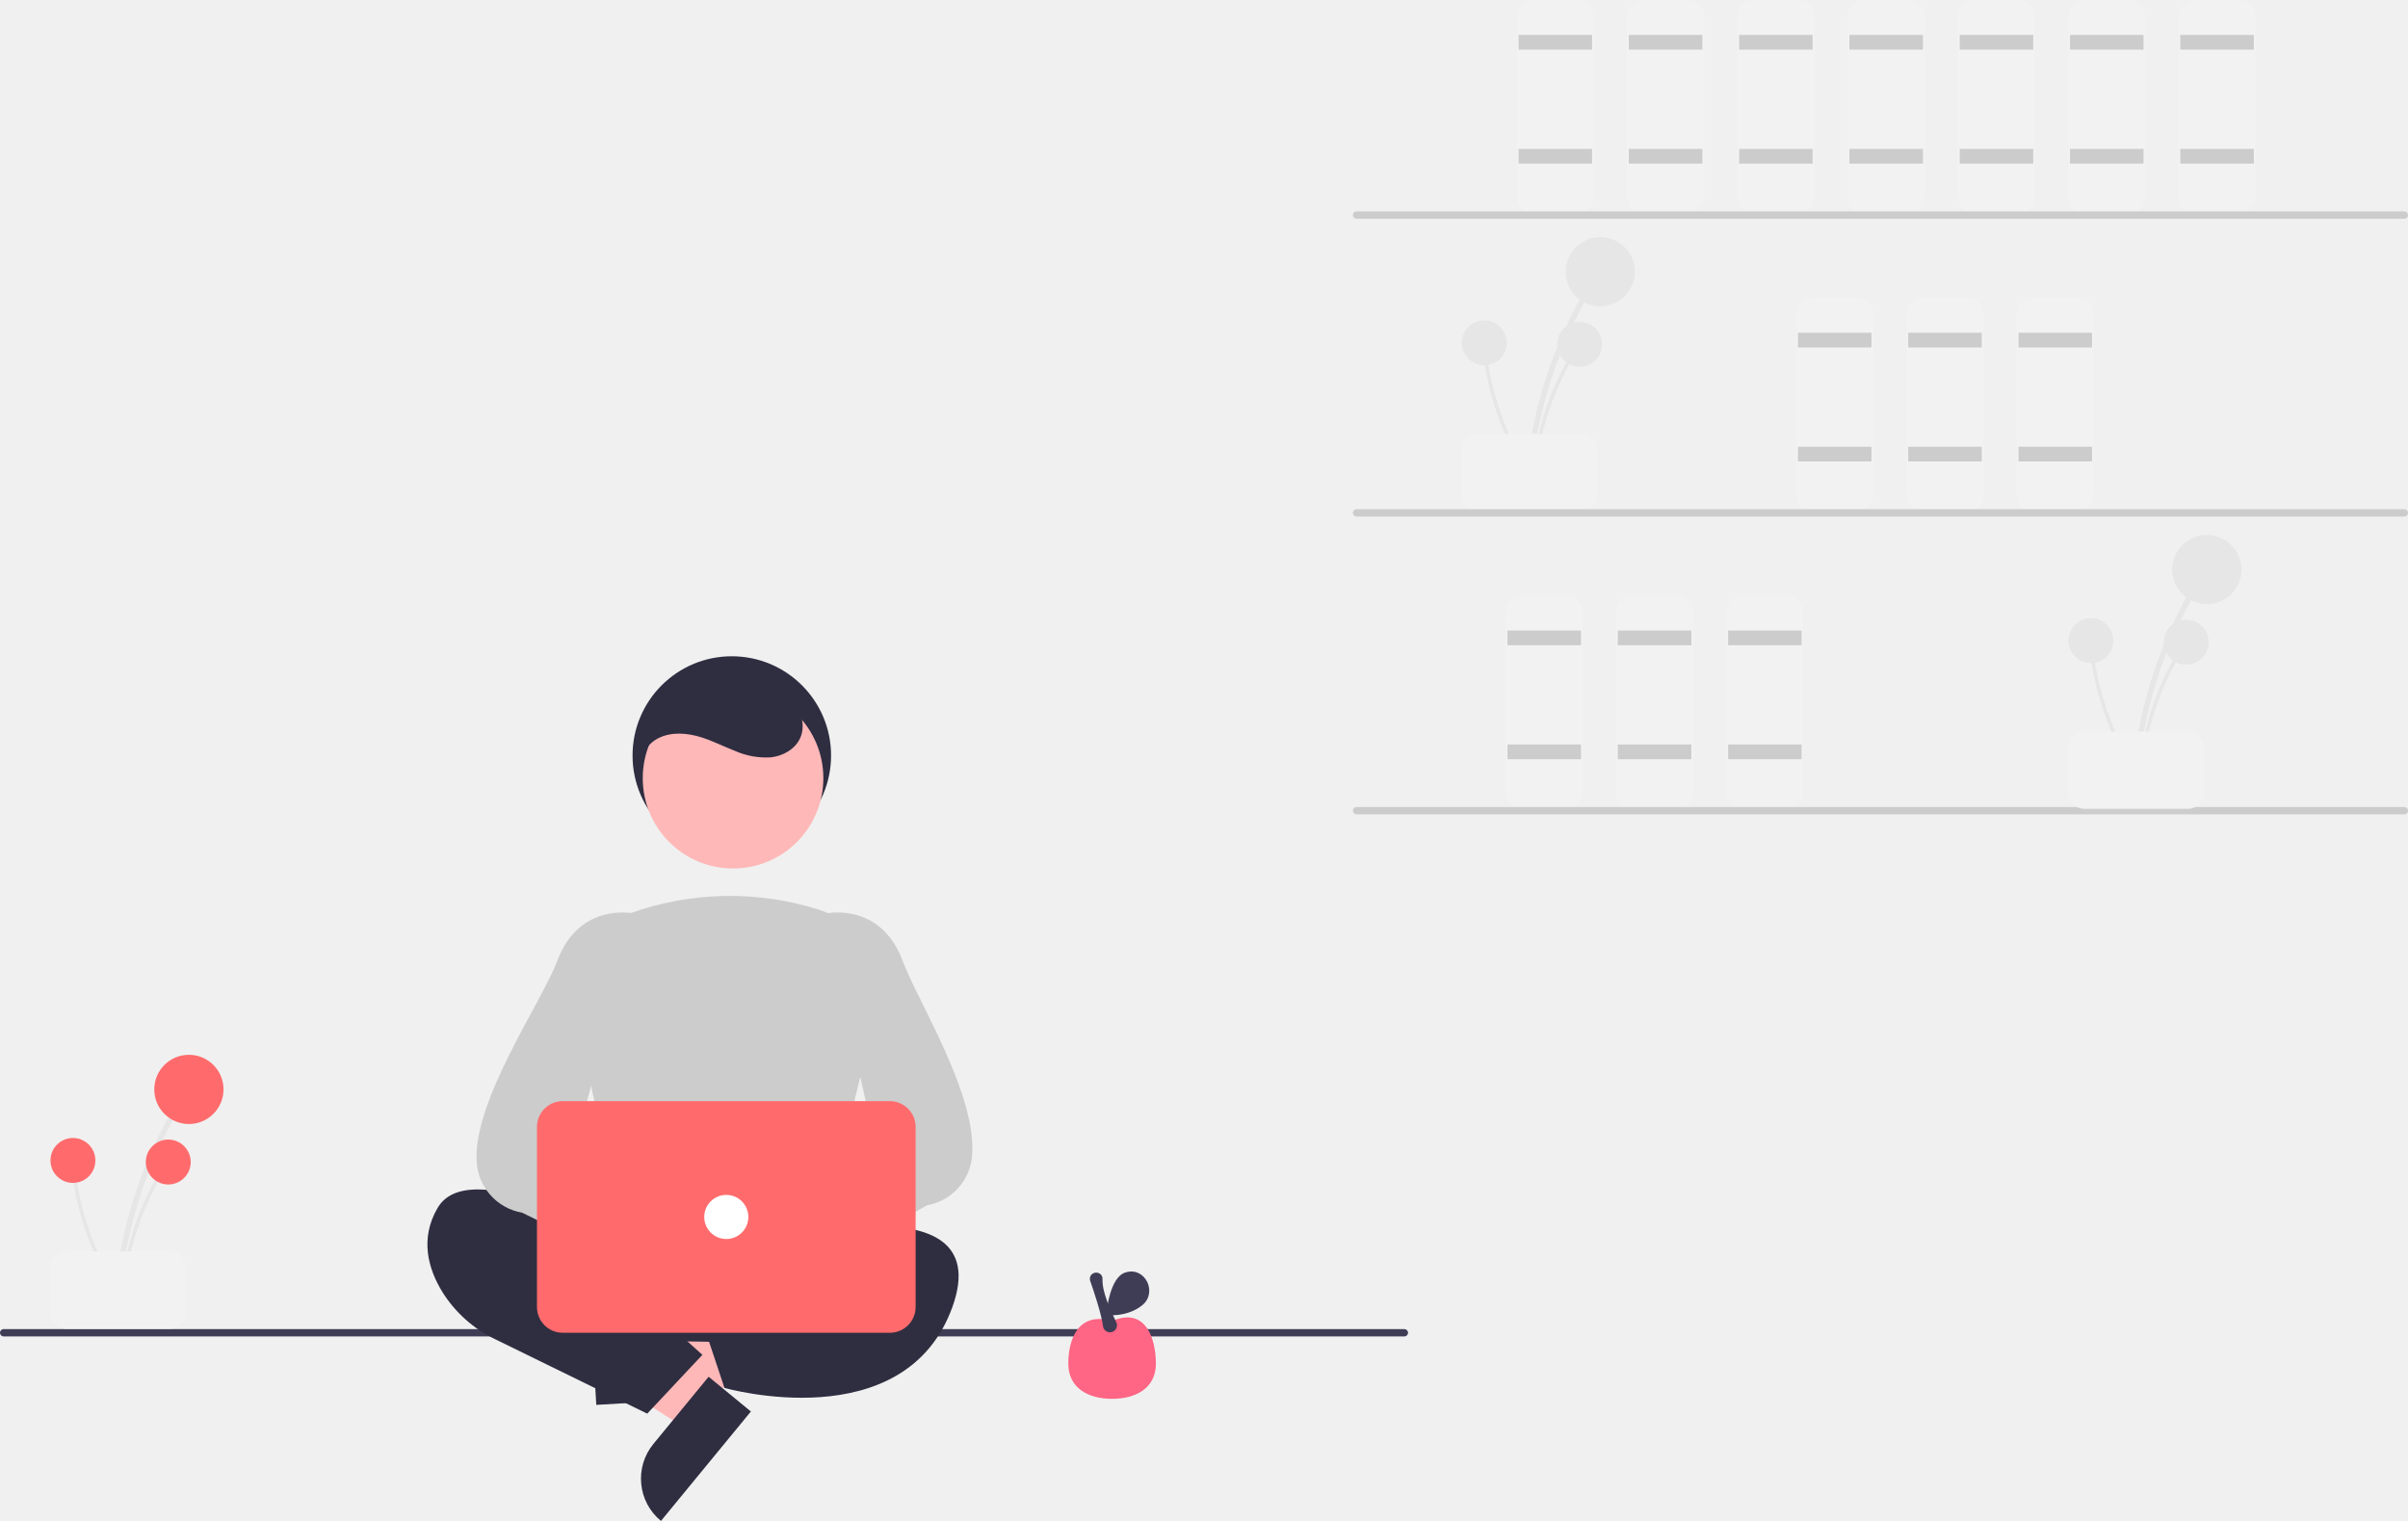
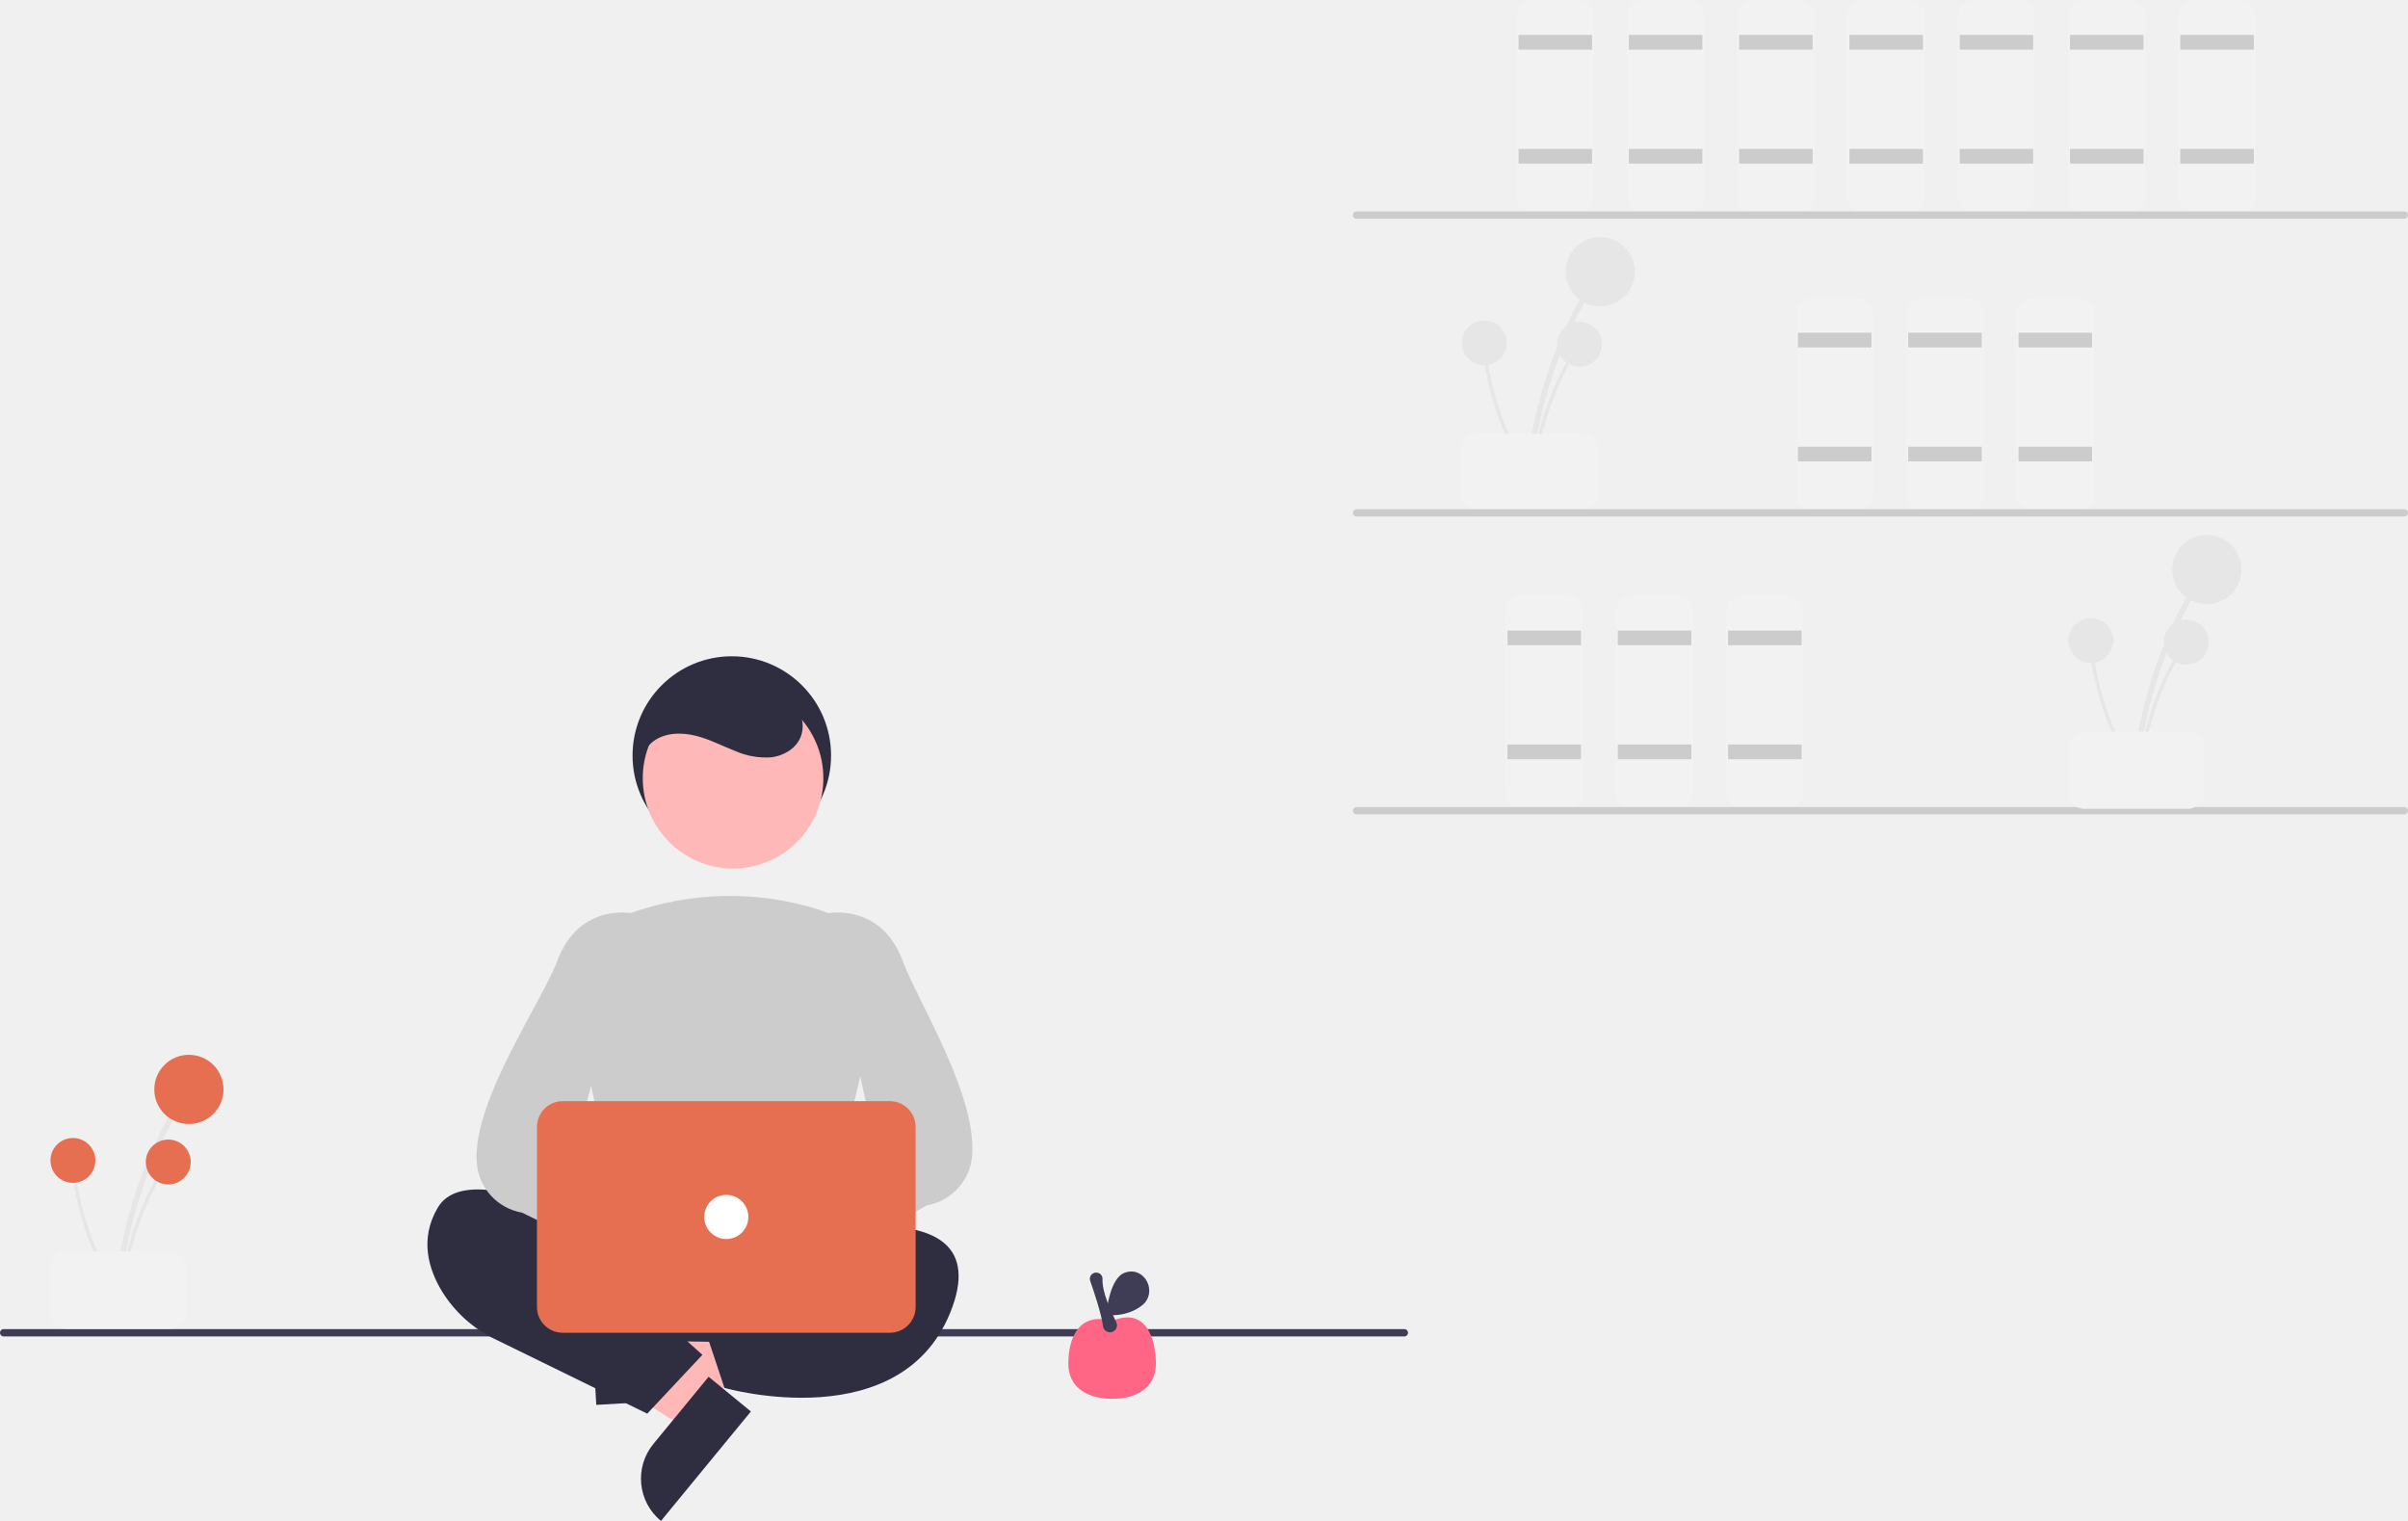
<svg xmlns="http://www.w3.org/2000/svg" id="e4e579b4-5122-4d29-876c-085905a2d49a" data-name="Layer 1" width="655" height="413.68" viewBox="0 0 655 413.68">
  <path d="M689.063,372.583a122.041,122.041,0,0,1,10.101-38.517q2.28-5.092,5.018-9.961a.744.744,0,0,0-1.284-.75,123.729,123.729,0,0,0-13.768,37.982q-1.034,5.584-1.554,11.246c-.088.952,1.399.946,1.486,0Z" transform="translate(-272.5 -243.1602)" fill="#e6e6e6" />
  <circle cx="435.282" cy="73.914" r="9.414" fill="#e6e6e6" />
  <path d="M690.026,372.833a79.174,79.174,0,0,1,6.553-24.988q1.479-3.304,3.255-6.462a.483.483,0,0,0-.833-.487,80.268,80.268,0,0,0-8.932,24.641q-.671,3.622-1.008,7.296c-.057.618.908.614.964,0Z" transform="translate(-272.5 -243.1602)" fill="#e6e6e6" />
  <circle cx="429.67" cy="93.662" r="6.108" fill="#e6e6e6" />
  <path d="M688.809,372.257a79.174,79.174,0,0,1-10.202-23.733q-.866-3.515-1.408-7.097a.483.483,0,0,0-.956.128,80.268,80.268,0,0,0,8.113,24.922q1.699,3.269,3.693,6.373c.335.522,1.093-.074.76-.593Z" transform="translate(-272.5 -243.1602)" fill="#e6e6e6" />
  <circle cx="403.735" cy="93.233" r="6.108" fill="#e6e6e6" />
  <path d="M670.059,377.66v-12a4.505,4.505,0,0,1,4.5-4.5h28a4.505,4.505,0,0,1,4.5,4.5v12a4.505,4.505,0,0,1-4.5,4.5h-28A4.505,4.505,0,0,1,670.059,377.66Z" transform="translate(-272.5 -243.1602)" fill="#f2f2f2" style="isolation:isolate" />
  <path d="M701.559,301.16h-12a4.505,4.505,0,0,1-4.5-4.5v-49a4.505,4.505,0,0,1,4.5-4.5h12a4.505,4.505,0,0,1,4.5,4.5v49A4.505,4.505,0,0,1,701.559,301.16Z" transform="translate(-272.5 -243.1602)" fill="#f2f2f2" style="isolation:isolate" />
  <rect x="413.059" y="9.5" width="20" height="4" fill="#ccc" />
  <rect x="413.059" y="40.5" width="20" height="4" fill="#ccc" />
  <path d="M731.559,301.16h-12a4.505,4.505,0,0,1-4.5-4.5v-49a4.505,4.505,0,0,1,4.5-4.5h12a4.505,4.505,0,0,1,4.5,4.5v49A4.505,4.505,0,0,1,731.559,301.16Z" transform="translate(-272.5 -243.1602)" fill="#f2f2f2" style="isolation:isolate" />
  <rect x="443.059" y="9.5" width="20" height="4" fill="#ccc" />
  <rect x="443.059" y="40.5" width="20" height="4" fill="#ccc" />
  <path d="M761.559,301.16h-12a4.505,4.505,0,0,1-4.5-4.5v-49a4.505,4.505,0,0,1,4.5-4.5h12a4.505,4.505,0,0,1,4.5,4.5v49A4.505,4.505,0,0,1,761.559,301.16Z" transform="translate(-272.5 -243.1602)" fill="#f2f2f2" style="isolation:isolate" />
  <rect x="473.059" y="9.5" width="20" height="4" fill="#ccc" />
  <rect x="473.059" y="40.5" width="20" height="4" fill="#ccc" />
  <path d="M777.559,382.16h-12a4.505,4.505,0,0,1-4.5-4.5v-49a4.505,4.505,0,0,1,4.5-4.5h12a4.505,4.505,0,0,1,4.5,4.5v49A4.505,4.505,0,0,1,777.559,382.16Z" transform="translate(-272.5 -243.1602)" fill="#f2f2f2" style="isolation:isolate" />
  <rect x="489.059" y="90.5" width="20" height="4" fill="#ccc" />
  <rect x="489.059" y="121.5" width="20" height="4" fill="#ccc" />
  <path d="M807.559,382.16h-12a4.505,4.505,0,0,1-4.5-4.5v-49a4.505,4.505,0,0,1,4.5-4.5h12a4.505,4.505,0,0,1,4.5,4.5v49A4.505,4.505,0,0,1,807.559,382.16Z" transform="translate(-272.5 -243.1602)" fill="#f2f2f2" style="isolation:isolate" />
  <rect x="519.059" y="90.5" width="20" height="4" fill="#ccc" />
  <rect x="519.059" y="121.5" width="20" height="4" fill="#ccc" />
  <path d="M837.559,382.16h-12a4.505,4.505,0,0,1-4.5-4.5v-49a4.505,4.505,0,0,1,4.5-4.5h12a4.505,4.505,0,0,1,4.5,4.5v49A4.505,4.505,0,0,1,837.559,382.16Z" transform="translate(-272.5 -243.1602)" fill="#f2f2f2" style="isolation:isolate" />
  <rect x="549.059" y="90.5" width="20" height="4" fill="#ccc" />
  <rect x="549.059" y="121.5" width="20" height="4" fill="#ccc" />
  <path d="M698.559,463.16h-12a4.505,4.505,0,0,1-4.5-4.5v-49a4.505,4.505,0,0,1,4.5-4.5h12a4.505,4.505,0,0,1,4.5,4.5v49A4.505,4.505,0,0,1,698.559,463.16Z" transform="translate(-272.5 -243.1602)" fill="#f2f2f2" style="isolation:isolate" />
  <rect x="410.059" y="171.5" width="20" height="4" fill="#ccc" />
  <rect x="410.059" y="202.5" width="20" height="4" fill="#ccc" />
  <path d="M728.559,463.16h-12a4.505,4.505,0,0,1-4.5-4.5v-49a4.505,4.505,0,0,1,4.5-4.5h12a4.505,4.505,0,0,1,4.5,4.5v49A4.505,4.505,0,0,1,728.559,463.16Z" transform="translate(-272.5 -243.1602)" fill="#f2f2f2" style="isolation:isolate" />
  <rect x="440.059" y="171.5" width="20" height="4" fill="#ccc" />
  <rect x="440.059" y="202.5" width="20" height="4" fill="#ccc" />
  <path d="M758.559,463.16h-12a4.505,4.505,0,0,1-4.5-4.5v-49a4.505,4.505,0,0,1,4.5-4.5h12a4.505,4.505,0,0,1,4.5,4.5v49A4.505,4.505,0,0,1,758.559,463.16Z" transform="translate(-272.5 -243.1602)" fill="#f2f2f2" style="isolation:isolate" />
  <rect x="470.059" y="171.5" width="20" height="4" fill="#ccc" />
  <rect x="470.059" y="202.5" width="20" height="4" fill="#ccc" />
  <path d="M791.559,301.16h-12a4.505,4.505,0,0,1-4.5-4.5v-49a4.505,4.505,0,0,1,4.5-4.5h12a4.505,4.505,0,0,1,4.5,4.5v49A4.505,4.505,0,0,1,791.559,301.16Z" transform="translate(-272.5 -243.1602)" fill="#f2f2f2" style="isolation:isolate" />
  <rect x="503.059" y="9.5" width="20" height="4" fill="#ccc" />
  <rect x="503.059" y="40.5" width="20" height="4" fill="#ccc" />
  <path d="M821.559,301.16h-12a4.505,4.505,0,0,1-4.5-4.5v-49a4.505,4.505,0,0,1,4.5-4.5h12a4.505,4.505,0,0,1,4.5,4.5v49A4.505,4.505,0,0,1,821.559,301.16Z" transform="translate(-272.5 -243.1602)" fill="#f2f2f2" style="isolation:isolate" />
  <rect x="533.059" y="9.5" width="20" height="4" fill="#ccc" />
  <rect x="533.059" y="40.5" width="20" height="4" fill="#ccc" />
  <path d="M851.559,301.16h-12a4.505,4.505,0,0,1-4.5-4.5v-49a4.505,4.505,0,0,1,4.5-4.5h12a4.505,4.505,0,0,1,4.5,4.5v49A4.505,4.505,0,0,1,851.559,301.16Z" transform="translate(-272.5 -243.1602)" fill="#f2f2f2" style="isolation:isolate" />
  <rect x="563.059" y="9.5" width="20" height="4" fill="#ccc" />
  <rect x="563.059" y="40.5" width="20" height="4" fill="#ccc" />
  <path d="M881.559,301.16h-12a4.505,4.505,0,0,1-4.5-4.5v-49a4.505,4.505,0,0,1,4.5-4.5h12a4.505,4.505,0,0,1,4.5,4.5v49A4.505,4.505,0,0,1,881.559,301.16Z" transform="translate(-272.5 -243.1602)" fill="#f2f2f2" style="isolation:isolate" />
  <rect x="593.059" y="9.5" width="20" height="4" fill="#ccc" />
  <rect x="593.059" y="40.5" width="20" height="4" fill="#ccc" />
  <path d="M926.5,302.66h-285a1,1,0,0,1,0-2h285a1,1,0,0,1,0,2Z" transform="translate(-272.5 -243.1602)" fill="#ccc" />
  <path d="M926.5,383.66h-285a1,1,0,0,1,0-2h285a1,1,0,0,1,0,2Z" transform="translate(-272.5 -243.1602)" fill="#ccc" />
  <path d="M926.5,464.66h-285a1,1,0,0,1,0-2h285a1,1,0,0,1,0,2Z" transform="translate(-272.5 -243.1602)" fill="#ccc" />
  <path d="M854.063,453.583a122.041,122.041,0,0,1,10.101-38.517q2.28-5.092,5.018-9.961a.744.744,0,0,0-1.284-.75,123.729,123.729,0,0,0-13.768,37.982q-1.034,5.584-1.554,11.246c-.088.952,1.399.946,1.486,0Z" transform="translate(-272.5 -243.1602)" fill="#e6e6e6" />
  <circle cx="600.282" cy="154.914" r="9.414" fill="#e6e6e6" />
  <path d="M855.026,453.833a79.174,79.174,0,0,1,6.553-24.988q1.479-3.304,3.255-6.462a.483.483,0,0,0-.833-.487,80.268,80.268,0,0,0-8.932,24.641q-.671,3.622-1.008,7.296c-.057.618.908.614.964,0Z" transform="translate(-272.5 -243.1602)" fill="#e6e6e6" />
  <circle cx="594.67" cy="174.662" r="6.108" fill="#e6e6e6" />
  <path d="M853.809,453.257a79.174,79.174,0,0,1-10.202-23.733q-.866-3.515-1.408-7.097a.483.483,0,0,0-.956.128,80.268,80.268,0,0,0,8.113,24.922q1.699,3.269,3.693,6.373c.335.522,1.093-.074.76-.593Z" transform="translate(-272.5 -243.1602)" fill="#e6e6e6" />
  <circle cx="568.735" cy="174.233" r="6.108" fill="#e6e6e6" />
  <path d="M835.059,458.66v-12a4.505,4.505,0,0,1,4.5-4.5h28a4.505,4.505,0,0,1,4.5,4.5v12a4.505,4.505,0,0,1-4.5,4.5h-28A4.505,4.505,0,0,1,835.059,458.66Z" transform="translate(-272.5 -243.1602)" fill="#f2f2f2" style="isolation:isolate" />
  <path d="M654.5,606.66h-381a1,1,0,0,1,0-2h381a1,1,0,0,1,0,2Z" transform="translate(-272.5 -243.1602)" fill="#3f3d56" />
  <circle cx="199.059" cy="205.5" r="27" fill="#2f2e41" />
  <polygon points="173.405 378.826 172.69 366.588 219.556 358.003 220.612 376.067 173.405 378.826" fill="#ffb8b8" />
  <path d="M436.622,598.163h23.644a0,0,0,0,1,0,0v14.887a0,0,0,0,1,0,0H421.735a0,0,0,0,1,0,0v0A14.887,14.887,0,0,1,436.622,598.163Z" transform="translate(747.3404 -113.1422) rotate(86.65462)" fill="#2f2e41" />
  <polygon points="193.789 378.714 186.004 388.185 145.768 362.666 157.257 348.688 193.789 378.714" fill="#ffb8b8" />
  <path d="M454.39,629.787h23.644a0,0,0,0,1,0,0v14.887a0,0,0,0,1,0,0H439.503a0,0,0,0,1,0,0v0A14.887,14.887,0,0,1,454.39,629.787Z" transform="translate(-597.3196 343.8614) rotate(-50.58212)" fill="#2f2e41" />
  <path d="M443.887,577.83l-5.32,25.079a4,4,0,0,0,3.848,4.83l52.298.844a4,4,0,0,0,4.004-4.695l-4.575-25.922a4,4,0,0,0-3.939-3.305H447.8A4,4,0,0,0,443.887,577.83Z" transform="translate(-272.5 -243.1602)" fill="#2f2e41" />
  <path d="M452.559,586.66s-51-32-61-15c-5,8.5-2.5,16.75,1.25,22.875a34.631,34.631,0,0,0,14.402,12.891l41.347,20.234,15-16-10-9Z" transform="translate(-272.5 -243.1602)" fill="#2f2e41" />
  <path d="M478.559,581.66s66-19,53,17-62,22-62,22l-5-15,17-12Z" transform="translate(-272.5 -243.1602)" fill="#2f2e41" />
  <circle cx="199.398" cy="211.665" r="24.561" fill="#ffb8b8" />
  <path d="M473.185,585.629a131.994,131.994,0,0,1-30.257-3.986l-.292-.08-13.706-63.045a23.225,23.225,0,0,1,14.933-26.943,80.46,80.46,0,0,1,51.3-1.024h0a23.47,23.47,0,0,1,15.635,27.765l-15.308,63.195-.216.103C488.911,584.626,480.956,585.629,473.185,585.629Z" transform="translate(-272.5 -243.1602)" fill="#ccc" />
  <path d="M454.774,590.527a10.056,10.056,0,0,1,14.475-5.312l26.987-23.425,2.442,18.408-26.001,19.422a10.11,10.11,0,0,1-17.902-9.094Z" transform="translate(-272.5 -243.1602)" fill="#ffb8b8" />
  <path d="M480.512,595.636a4.534,4.534,0,0,1-1.296-.19,4.453,4.453,0,0,1-2.962-2.816l-3.257-9.229a4.472,4.472,0,0,1,1.302-4.902l36.769-22.074L496.573,491.763l.369-.089c.15-.037,15-3.417,21.086,12.811,4.261,11.365,20.031,36.077,18.919,52.776a14.885,14.885,0,0,1-12.322,13.728l-41.388,23.713A4.456,4.456,0,0,1,480.512,595.636Z" transform="translate(-272.5 -243.1602)" fill="#ccc" />
  <path d="M484.636,588.333a10.056,10.056,0,0,0-14.475-5.312l-26.986-23.425-2.442,18.408,26.001,19.422a10.11,10.11,0,0,0,17.902-9.094Z" transform="translate(-272.5 -243.1602)" fill="#ffb8b8" />
  <path d="M461.606,595.636a4.456,4.456,0,0,1-2.724-.935l-44.388-21.713a14.885,14.885,0,0,1-12.322-13.728c-1.113-16.699,17.657-43.411,21.919-54.776,6.085-16.228,20.936-12.849,21.086-12.811l.369.089L428.051,558.424l39.769,20.074a4.472,4.472,0,0,1,1.302,4.902l-3.257,9.229a4.453,4.453,0,0,1-2.962,2.816A4.535,4.535,0,0,1,461.606,595.636Z" transform="translate(-272.5 -243.1602)" fill="#ccc" />
-   <path d="M514.559,605.66h-89a7.008,7.008,0,0,1-7-7v-49a7.008,7.008,0,0,1,7-7h89a7.008,7.008,0,0,1,7,7v49A7.008,7.008,0,0,1,514.559,605.66Z" transform="translate(-272.5 -243.1602)" fill="#ff6b6c" />
+   <path d="M514.559,605.66h-89a7.008,7.008,0,0,1-7-7v-49a7.008,7.008,0,0,1,7-7h89a7.008,7.008,0,0,1,7,7v49A7.008,7.008,0,0,1,514.559,605.66Z" transform="translate(-272.5 -243.1602)" fill="#e76f51" />
  <circle cx="197.559" cy="331" r="6" fill="#fff" />
  <path d="M447.091,453.826c-1.456-3.692.933-8.092,4.476-9.881s7.818-1.448,11.608-.27c3.185.991,6.17,2.526,9.277,3.738a20.762,20.762,0,0,0,9.753,1.737c3.314-.374,6.613-2.233,7.969-5.28,1.406-3.159.45-7.013-1.715-9.709a18.799,18.799,0,0,0-8.612-5.535c-7.308-2.574-15.748-2.65-22.532,1.093s-11.394,11.71-9.992,19.33" transform="translate(-272.5 -243.1602)" fill="#2f2e41" />
  <path d="M305.162,594.979A122.042,122.042,0,0,1,315.263,556.461q2.28-5.092,5.018-9.961a.744.744,0,0,0-1.284-.75,123.728,123.728,0,0,0-13.768,37.982q-1.034,5.584-1.554,11.246c-.088.952,1.399.946,1.486,0Z" transform="translate(-272.5 -243.1602)" fill="#e6e6e6" />
-   <circle cx="51.381" cy="296.31" r="9.414" fill="#ff6b6c" />
+   <circle cx="51.381" cy="296.31" r="9.414" fill="#e76f51" />
  <path d="M306.125,595.229a79.174,79.174,0,0,1,6.553-24.988q1.479-3.304,3.255-6.462a.483.483,0,0,0-.833-.487,80.269,80.269,0,0,0-8.932,24.641q-.671,3.622-1.008,7.296c-.057.618.908.614.964,0Z" transform="translate(-272.5 -243.1602)" fill="#e6e6e6" />
-   <circle cx="45.769" cy="316.058" r="6.108" fill="#ff6b6c" />
+   <circle cx="45.769" cy="316.058" r="6.108" fill="#e76f51" />
  <path d="M304.908,594.652a79.174,79.174,0,0,1-10.202-23.733q-.866-3.515-1.408-7.097a.483.483,0,0,0-.956.128,80.268,80.268,0,0,0,8.113,24.922q1.699,3.269,3.693,6.373c.335.522,1.093-.074.76-.593Z" transform="translate(-272.5 -243.1602)" fill="#e6e6e6" />
-   <circle cx="19.835" cy="315.629" r="6.108" fill="#ff6b6c" />
+   <circle cx="19.835" cy="315.629" r="6.108" fill="#e76f51" />
  <path d="M286.159,600.056v-12a4.505,4.505,0,0,1,4.5-4.5h28a4.505,4.505,0,0,1,4.5,4.5v12a4.505,4.505,0,0,1-4.5,4.5h-28A4.505,4.505,0,0,1,286.159,600.056Z" transform="translate(-272.5 -243.1602)" fill="#f2f2f2" style="isolation:isolate" />
  <path d="M586.909,614.061c0,6.577-5.332,9.567-11.909,9.567s-11.909-2.99-11.909-9.567S565.738,599.81,575,602.456C584.262,598.487,586.909,607.484,586.909,614.061Z" transform="translate(-272.5 -243.1602)" fill="#ff6584" />
  <path d="M574.42,605.537a1.904,1.904,0,0,1-1.891-1.659c-.394-3.281-2.568-9.708-3.484-12.318l-0-.001a1.703,1.703,0,0,1,.22-1.566,1.787,1.787,0,0,1,2.663-.192,1.705,1.705,0,0,1,.468,1.276c-.179,3.351,2.263,8.765,3.735,11.694a1.908,1.908,0,0,1-1.51,2.756A1.763,1.763,0,0,1,574.42,605.537Z" transform="translate(-272.5 -243.1602)" fill="#3f3d56" />
  <path d="M583.232,598.146c4.134-3.383.891-10.308-4.283-8.978a4.178,4.178,0,0,0-1.864.994c-3.174,2.998-3.666,10.669-3.666,10.669S579.024,601.59,583.232,598.146Z" transform="translate(-272.5 -243.1602)" fill="#3f3d56" />
</svg>
